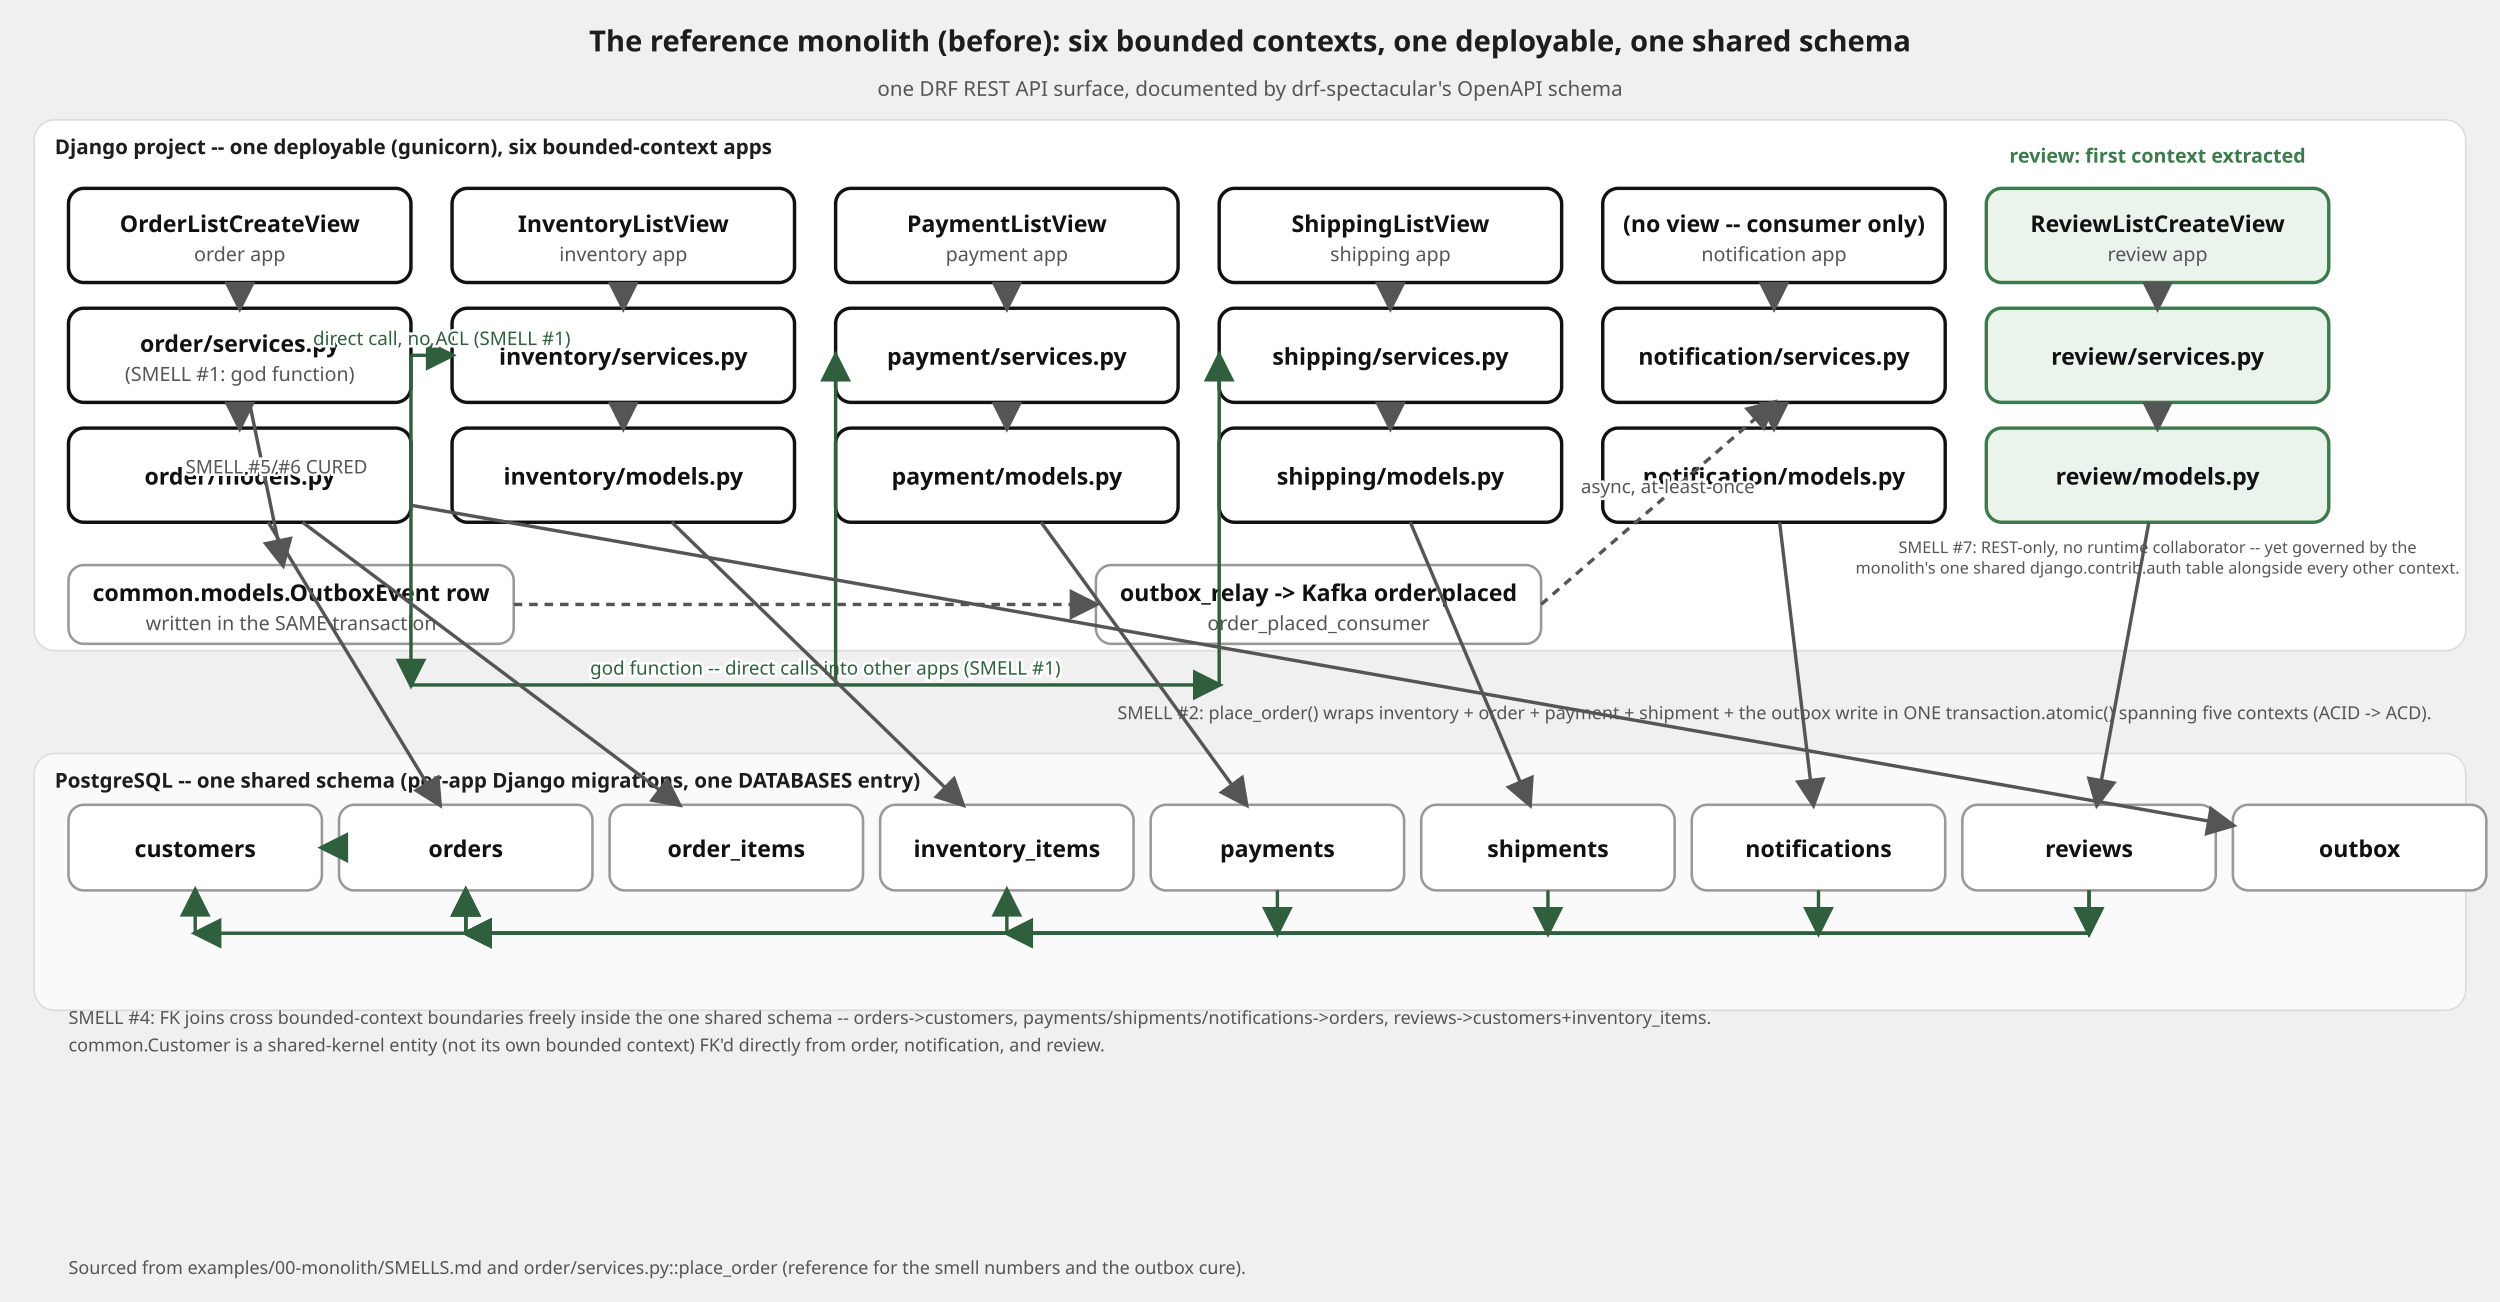
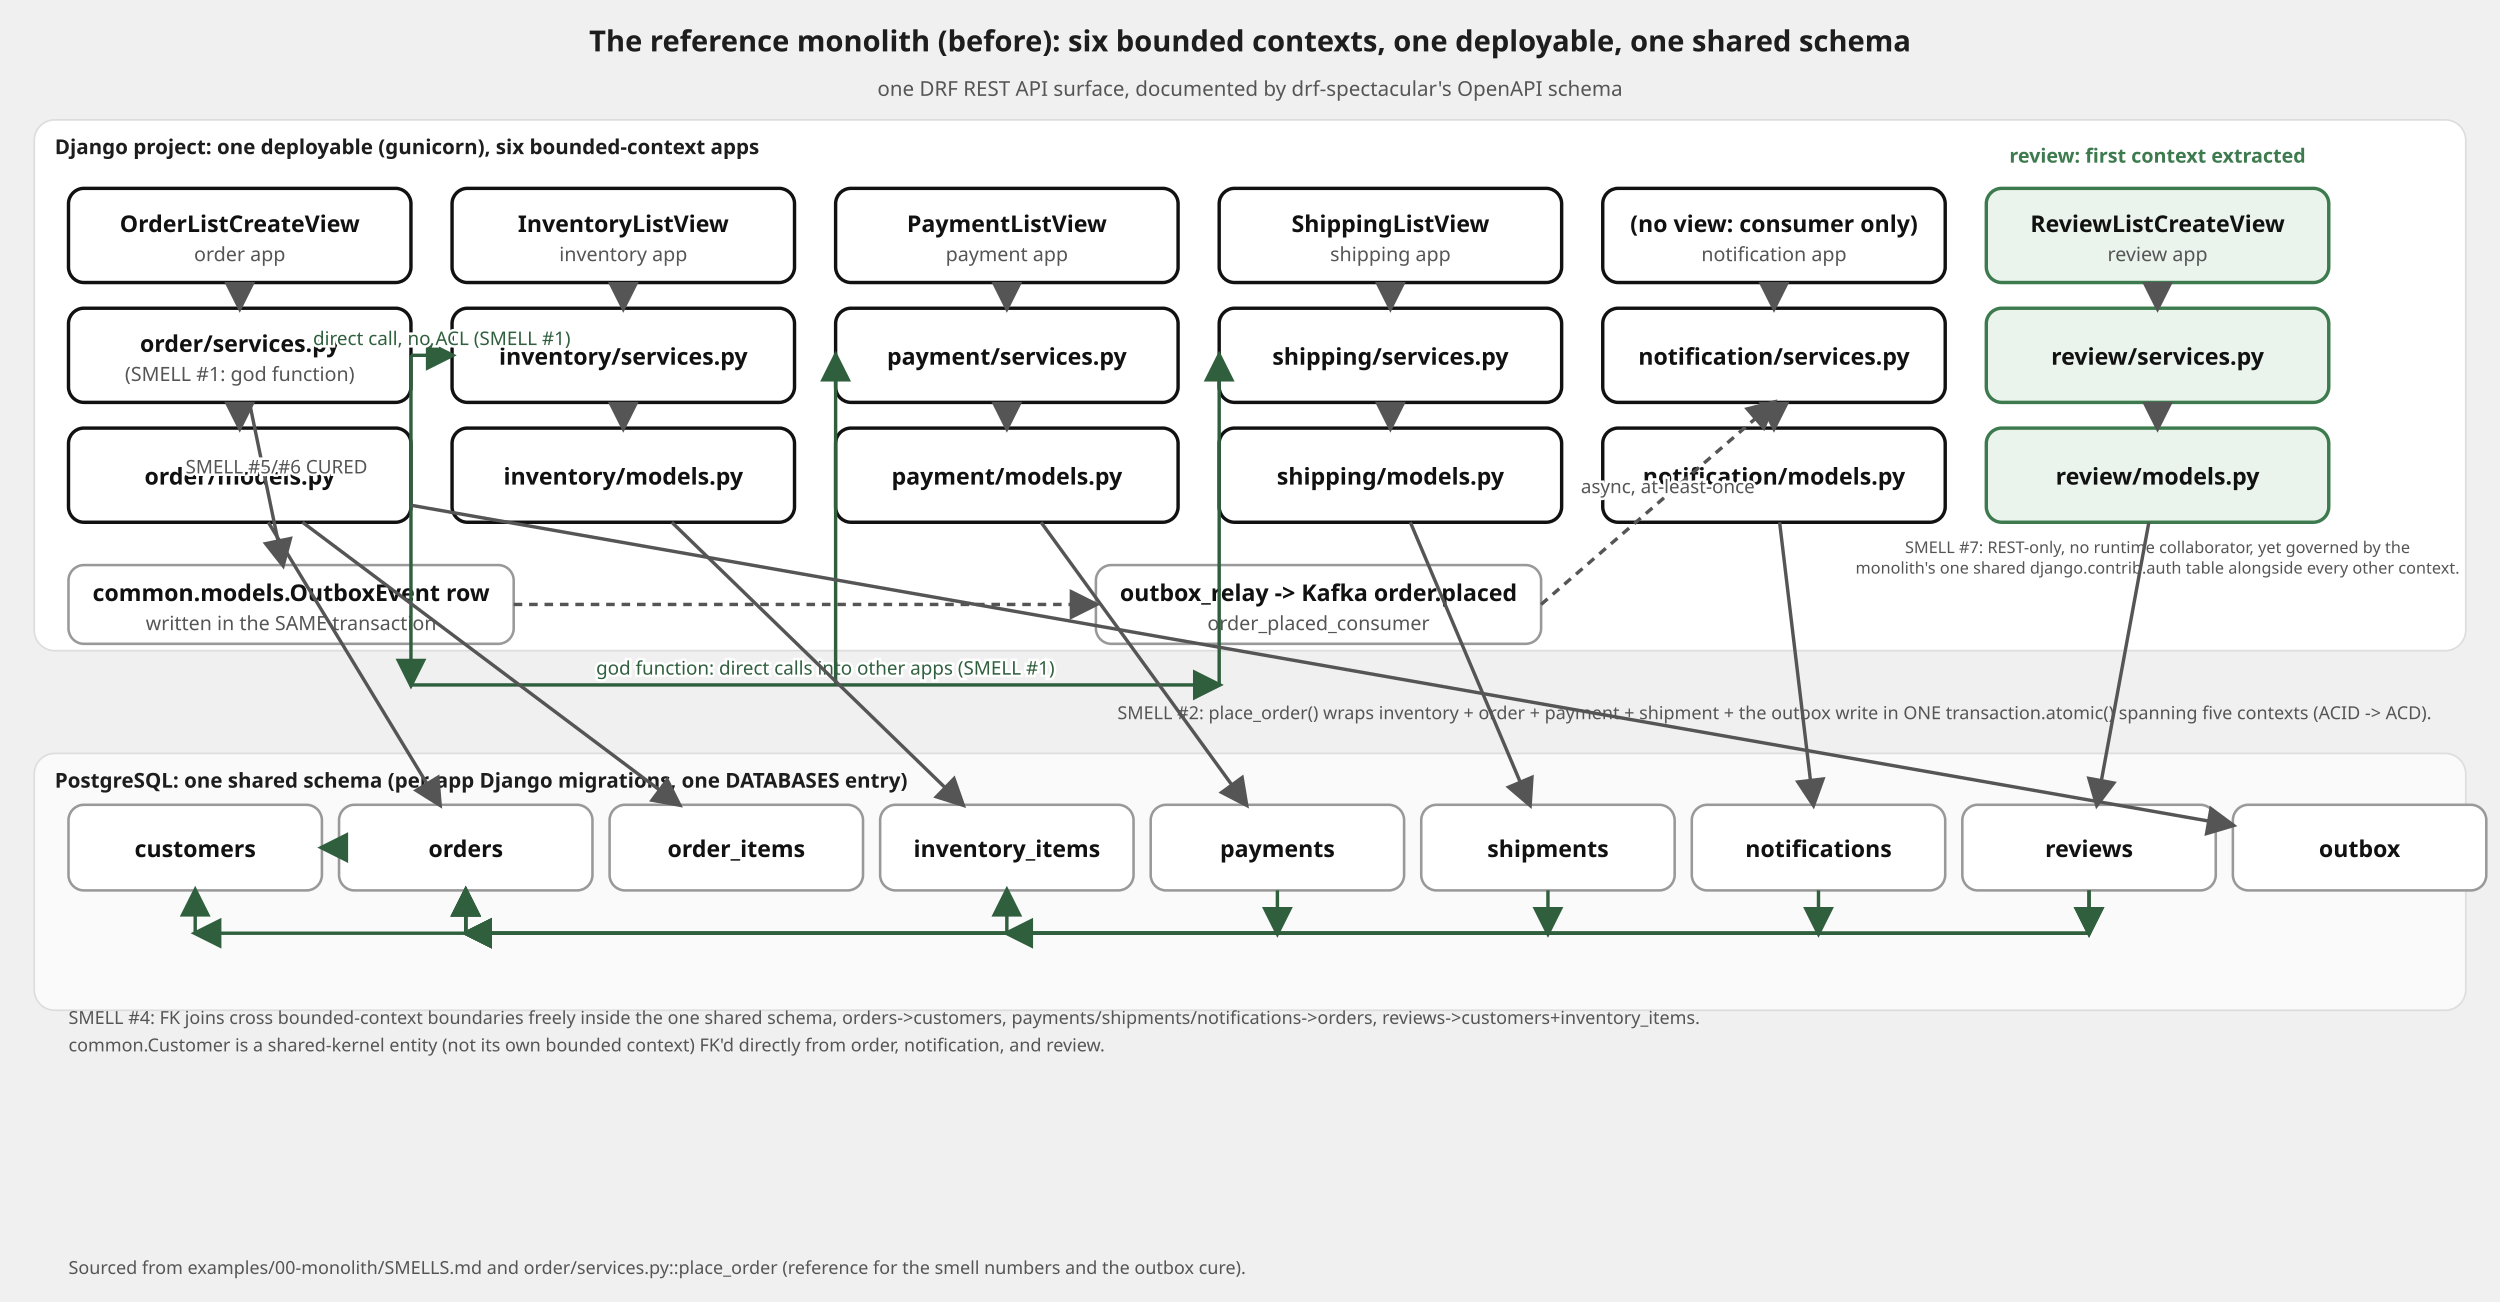
<svg xmlns="http://www.w3.org/2000/svg" viewBox="0 0 1460 760" font-family="'Red Hat Text', system-ui, sans-serif" role="img">
  <defs>
    <marker id="a" viewBox="0 0 10 10" refX="8.5" refY="5" markerWidth="9" markerHeight="9" orient="auto-start-reverse">
      <path d="M0,0 L10,5 L0,10 z" fill="#555" />
    </marker>
    <marker id="am" viewBox="0 0 10 10" refX="8.5" refY="5" markerWidth="9" markerHeight="9" orient="auto-start-reverse">
      <path d="M0,0 L10,5 L0,10 z" fill="#2f5f3d" />
    </marker>
  </defs>
  <rect x="20" y="70" width="1420" height="310" rx="12" fill="#ffffff" stroke="#ddd" />
-   <text x="32" y="90" font-size="12" font-weight="700" fill="#1d1d1d">Django project -- one deployable (gunicorn), six bounded-context apps</text>
+   <text x="32" y="90" font-size="12" font-weight="700" fill="#1d1d1d">Django project: one deployable (gunicorn), six bounded-context apps</text>
  <rect x="20" y="440" width="1420" height="150" rx="12" fill="#fafafa" stroke="#ddd" />
-   <text x="32" y="460" font-size="12" font-weight="700" fill="#1d1d1d">PostgreSQL -- one shared schema (per-app Django migrations, one DATABASES entry)</text>
+   <text x="32" y="460" font-size="12" font-weight="700" fill="#1d1d1d">PostgreSQL: one shared schema (per-app Django migrations, one DATABASES entry)</text>
  <rect x="40" y="110" width="200" height="55" rx="9" fill="#ffffff" stroke="#111111" stroke-width="2" />
  <text x="140.0" y="135.5" font-size="13.5" font-weight="700" fill="#111111" text-anchor="middle">OrderListCreateView</text>
  <text x="140.0" y="152.5" font-size="11.5" fill="#555555" text-anchor="middle">order app</text>
  <rect x="40" y="180" width="200" height="55" rx="9" fill="#ffffff" stroke="#111111" stroke-width="2" />
  <text x="140.0" y="205.5" font-size="13.5" font-weight="700" fill="#111111" text-anchor="middle">order/services.py</text>
  <text x="140.0" y="222.5" font-size="11.5" fill="#555555" text-anchor="middle">(SMELL #1: god function)</text>
  <rect x="40" y="250" width="200" height="55" rx="9" fill="#ffffff" stroke="#111111" stroke-width="2" />
  <text x="140.0" y="283.0" font-size="13.5" font-weight="700" fill="#111111" text-anchor="middle">order/models.py</text>
  <rect x="264" y="110" width="200" height="55" rx="9" fill="#ffffff" stroke="#111111" stroke-width="2" />
  <text x="364.0" y="135.5" font-size="13.5" font-weight="700" fill="#111111" text-anchor="middle">InventoryListView</text>
  <text x="364.0" y="152.5" font-size="11.5" fill="#555555" text-anchor="middle">inventory app</text>
  <rect x="264" y="180" width="200" height="55" rx="9" fill="#ffffff" stroke="#111111" stroke-width="2" />
  <text x="364.0" y="213.0" font-size="13.5" font-weight="700" fill="#111111" text-anchor="middle">inventory/services.py</text>
  <rect x="264" y="250" width="200" height="55" rx="9" fill="#ffffff" stroke="#111111" stroke-width="2" />
  <text x="364.0" y="283.0" font-size="13.5" font-weight="700" fill="#111111" text-anchor="middle">inventory/models.py</text>
  <rect x="488" y="110" width="200" height="55" rx="9" fill="#ffffff" stroke="#111111" stroke-width="2" />
  <text x="588.0" y="135.5" font-size="13.5" font-weight="700" fill="#111111" text-anchor="middle">PaymentListView</text>
  <text x="588.0" y="152.5" font-size="11.5" fill="#555555" text-anchor="middle">payment app</text>
  <rect x="488" y="180" width="200" height="55" rx="9" fill="#ffffff" stroke="#111111" stroke-width="2" />
  <text x="588.0" y="213.0" font-size="13.5" font-weight="700" fill="#111111" text-anchor="middle">payment/services.py</text>
  <rect x="488" y="250" width="200" height="55" rx="9" fill="#ffffff" stroke="#111111" stroke-width="2" />
  <text x="588.0" y="283.0" font-size="13.5" font-weight="700" fill="#111111" text-anchor="middle">payment/models.py</text>
  <rect x="712" y="110" width="200" height="55" rx="9" fill="#ffffff" stroke="#111111" stroke-width="2" />
  <text x="812.0" y="135.5" font-size="13.5" font-weight="700" fill="#111111" text-anchor="middle">ShippingListView</text>
  <text x="812.0" y="152.5" font-size="11.5" fill="#555555" text-anchor="middle">shipping app</text>
  <rect x="712" y="180" width="200" height="55" rx="9" fill="#ffffff" stroke="#111111" stroke-width="2" />
  <text x="812.0" y="213.0" font-size="13.5" font-weight="700" fill="#111111" text-anchor="middle">shipping/services.py</text>
  <rect x="712" y="250" width="200" height="55" rx="9" fill="#ffffff" stroke="#111111" stroke-width="2" />
  <text x="812.0" y="283.0" font-size="13.5" font-weight="700" fill="#111111" text-anchor="middle">shipping/models.py</text>
  <rect x="936" y="110" width="200" height="55" rx="9" fill="#ffffff" stroke="#111111" stroke-width="2" />
-   <text x="1036.0" y="135.5" font-size="13.5" font-weight="700" fill="#111111" text-anchor="middle">(no view -- consumer only)</text>
+   <text x="1036.0" y="135.5" font-size="13.5" font-weight="700" fill="#111111" text-anchor="middle">(no view: consumer only)</text>
  <text x="1036.0" y="152.5" font-size="11.5" fill="#555555" text-anchor="middle">notification app</text>
  <rect x="936" y="180" width="200" height="55" rx="9" fill="#ffffff" stroke="#111111" stroke-width="2" />
  <text x="1036.0" y="213.0" font-size="13.5" font-weight="700" fill="#111111" text-anchor="middle">notification/services.py</text>
  <rect x="936" y="250" width="200" height="55" rx="9" fill="#ffffff" stroke="#111111" stroke-width="2" />
  <text x="1036.0" y="283.0" font-size="13.5" font-weight="700" fill="#111111" text-anchor="middle">notification/models.py</text>
  <rect x="1160" y="110" width="200" height="55" rx="9" fill="#eaf4ec" stroke="#3d7a4e" stroke-width="2" />
  <text x="1260.0" y="135.5" font-size="13.5" font-weight="700" fill="#111111" text-anchor="middle">ReviewListCreateView</text>
  <text x="1260.0" y="152.5" font-size="11.5" fill="#555555" text-anchor="middle">review app</text>
  <rect x="1160" y="180" width="200" height="55" rx="9" fill="#eaf4ec" stroke="#3d7a4e" stroke-width="2" />
  <text x="1260.0" y="213.0" font-size="13.5" font-weight="700" fill="#111111" text-anchor="middle">review/services.py</text>
  <rect x="1160" y="250" width="200" height="55" rx="9" fill="#eaf4ec" stroke="#3d7a4e" stroke-width="2" />
  <text x="1260.0" y="283.0" font-size="13.5" font-weight="700" fill="#111111" text-anchor="middle">review/models.py</text>
  <rect x="40" y="330" width="260" height="46" rx="9" fill="#ffffff" stroke="#999999" stroke-width="1.5" />
  <text x="170.0" y="351.0" font-size="13.5" font-weight="700" fill="#111111" text-anchor="middle">common.models.OutboxEvent row</text>
  <text x="170.0" y="368.0" font-size="11.5" fill="#555555" text-anchor="middle">written in the SAME transaction</text>
  <rect x="640" y="330" width="260" height="46" rx="9" fill="#ffffff" stroke="#999999" stroke-width="1.5" />
  <text x="770.0" y="351.0" font-size="13.5" font-weight="700" fill="#111111" text-anchor="middle">outbox_relay -&gt; Kafka order.placed</text>
  <text x="770.0" y="368.0" font-size="11.5" fill="#555555" text-anchor="middle">order_placed_consumer</text>
  <rect x="40" y="470" width="148" height="50" rx="9" fill="#ffffff" stroke="#999999" stroke-width="1.5" />
  <text x="114.0" y="500.5" font-size="13.5" font-weight="700" fill="#111111" text-anchor="middle">customers</text>
  <rect x="198" y="470" width="148" height="50" rx="9" fill="#ffffff" stroke="#999999" stroke-width="1.5" />
  <text x="272.0" y="500.5" font-size="13.5" font-weight="700" fill="#111111" text-anchor="middle">orders</text>
  <rect x="356" y="470" width="148" height="50" rx="9" fill="#ffffff" stroke="#999999" stroke-width="1.5" />
  <text x="430.0" y="500.5" font-size="13.5" font-weight="700" fill="#111111" text-anchor="middle">order_items</text>
  <rect x="514" y="470" width="148" height="50" rx="9" fill="#ffffff" stroke="#999999" stroke-width="1.5" />
  <text x="588.0" y="500.5" font-size="13.5" font-weight="700" fill="#111111" text-anchor="middle">inventory_items</text>
  <rect x="672" y="470" width="148" height="50" rx="9" fill="#ffffff" stroke="#999999" stroke-width="1.5" />
  <text x="746.0" y="500.5" font-size="13.5" font-weight="700" fill="#111111" text-anchor="middle">payments</text>
  <rect x="830" y="470" width="148" height="50" rx="9" fill="#ffffff" stroke="#999999" stroke-width="1.5" />
  <text x="904.0" y="500.5" font-size="13.5" font-weight="700" fill="#111111" text-anchor="middle">shipments</text>
  <rect x="988" y="470" width="148" height="50" rx="9" fill="#ffffff" stroke="#999999" stroke-width="1.5" />
  <text x="1062.0" y="500.5" font-size="13.5" font-weight="700" fill="#111111" text-anchor="middle">notifications</text>
  <rect x="1146" y="470" width="148" height="50" rx="9" fill="#ffffff" stroke="#999999" stroke-width="1.5" />
  <text x="1220.0" y="500.5" font-size="13.5" font-weight="700" fill="#111111" text-anchor="middle">reviews</text>
  <rect x="1304" y="470" width="148" height="50" rx="9" fill="#ffffff" stroke="#999999" stroke-width="1.5" />
  <text x="1378.0" y="500.5" font-size="13.5" font-weight="700" fill="#111111" text-anchor="middle">outbox</text>
  <path d="M140.0,165.0 L140.0,180.0" fill="none" stroke="#555" stroke-width="2" marker-end="url(#a)" />
  <path d="M140.0,235.0 L140.0,250.0" fill="none" stroke="#555" stroke-width="2" marker-end="url(#a)" />
  <path d="M364.0,165.0 L364.0,180.0" fill="none" stroke="#555" stroke-width="2" marker-end="url(#a)" />
  <path d="M364.0,235.0 L364.0,250.0" fill="none" stroke="#555" stroke-width="2" marker-end="url(#a)" />
  <path d="M588.0,165.0 L588.0,180.0" fill="none" stroke="#555" stroke-width="2" marker-end="url(#a)" />
  <path d="M588.0,235.0 L588.0,250.0" fill="none" stroke="#555" stroke-width="2" marker-end="url(#a)" />
  <path d="M812.0,165.0 L812.0,180.0" fill="none" stroke="#555" stroke-width="2" marker-end="url(#a)" />
  <path d="M812.0,235.0 L812.0,250.0" fill="none" stroke="#555" stroke-width="2" marker-end="url(#a)" />
  <path d="M1036.0,165.0 L1036.0,180.0" fill="none" stroke="#555" stroke-width="2" marker-end="url(#a)" />
  <path d="M1036.0,235.0 L1036.0,250.0" fill="none" stroke="#555" stroke-width="2" marker-end="url(#a)" />
  <path d="M1260.0,165.0 L1260.0,180.0" fill="none" stroke="#555" stroke-width="2" marker-end="url(#a)" />
  <path d="M1260.0,235.0 L1260.0,250.0" fill="none" stroke="#555" stroke-width="2" marker-end="url(#a)" />
  <path d="M240.0,207.5 L264.0,207.5" fill="none" stroke="#2f5f3d" stroke-width="2" marker-end="url(#am)" />
  <text x="258.0" y="201.5" font-size="11" fill="#ffffff" stroke="#ffffff" stroke-width="3" paint-order="stroke" text-anchor="middle">direct call, no ACL (SMELL #1)</text>
  <text x="258.0" y="201.5" font-size="11" fill="#2f5f3d" text-anchor="middle">direct call, no ACL (SMELL #1)</text>
  <path d="M240,207.5 L240,400" fill="none" stroke="#2f5f3d" stroke-width="2" marker-end="url(#am)" />
  <path d="M240,400 L712,400" fill="none" stroke="#2f5f3d" stroke-width="2" marker-end="url(#am)" />
-   <text x="482.0" y="394.0" font-size="11" fill="#ffffff" stroke="#ffffff" stroke-width="3" paint-order="stroke" text-anchor="middle">god function -- direct calls into other apps (SMELL #1)</text>
-   <text x="482.0" y="394.0" font-size="11" fill="#2f5f3d" text-anchor="middle">god function -- direct calls into other apps (SMELL #1)</text>
+   <text x="482.0" y="394.0" font-size="11" fill="#ffffff" stroke="#ffffff" stroke-width="3" paint-order="stroke" text-anchor="middle">god function: direct calls into other apps (SMELL #1)</text>
+   <text x="482.0" y="394.0" font-size="11" fill="#2f5f3d" text-anchor="middle">god function: direct calls into other apps (SMELL #1)</text>
  <path d="M488,400 L488,207.5" fill="none" stroke="#2f5f3d" stroke-width="2" marker-end="url(#am)" />
  <path d="M712,400 L712,207.5" fill="none" stroke="#2f5f3d" stroke-width="2" marker-end="url(#am)" />
  <path d="M145.67,235.0 L165.258,330.0" fill="none" stroke="#555" stroke-width="2" marker-end="url(#a)" />
  <text x="161.464" y="276.5" font-size="11" fill="#ffffff" stroke="#ffffff" stroke-width="3" paint-order="stroke" text-anchor="middle">SMELL #5/#6 CURED</text>
  <text x="161.464" y="276.5" font-size="11" fill="#555" text-anchor="middle">SMELL #5/#6 CURED</text>
  <path d="M300,353.0 L640,353.0" fill="none" stroke="#555" stroke-width="2" stroke-dasharray="5 4" marker-end="url(#a)" />
  <path d="M900,353.0 L1036.0,235" fill="none" stroke="#555" stroke-width="2" stroke-dasharray="5 4" marker-end="url(#a)" />
  <text x="974.0" y="288.0" font-size="11" fill="#ffffff" stroke="#ffffff" stroke-width="3" paint-order="stroke" text-anchor="middle">async, at-least-once</text>
  <text x="974.0" y="288.0" font-size="11" fill="#555" text-anchor="middle">async, at-least-once</text>
  <path d="M156.69,305.0 L256.828,470.0" fill="none" stroke="#555" stroke-width="2" marker-end="url(#a)" />
  <path d="M176.667,305.0 L396.667,470.0" fill="none" stroke="#555" stroke-width="2" marker-end="url(#a)" />
  <path d="M240.0,295.069 L1304.0,481.999" fill="none" stroke="#555" stroke-width="2" marker-end="url(#a)" />
  <path d="M392.322,305.0 L562.253,470.0" fill="none" stroke="#555" stroke-width="2" marker-end="url(#a)" />
  <path d="M607.977,305.0 L727.839,470.0" fill="none" stroke="#555" stroke-width="2" marker-end="url(#a)" />
  <path d="M823.632,305.0 L893.425,470.0" fill="none" stroke="#555" stroke-width="2" marker-end="url(#a)" />
  <path d="M1039.287,305.0 L1059.011,470.0" fill="none" stroke="#555" stroke-width="2" marker-end="url(#a)" />
  <path d="M1254.943,305.0 L1224.598,470.0" fill="none" stroke="#555" stroke-width="2" marker-end="url(#a)" />
  <path d="M198.0,495.0 L188.0,495.0" fill="none" stroke="#2f5f3d" stroke-width="2" marker-end="url(#am)" />
  <path d="M746.0,520 L746.0,545" fill="none" stroke="#2f5f3d" stroke-width="2" marker-end="url(#am)" />
  <path d="M746.0,545 L272.0,545" fill="none" stroke="#2f5f3d" stroke-width="2" marker-end="url(#am)" />
  <path d="M272.0,545 L272.0,520" fill="none" stroke="#2f5f3d" stroke-width="2" marker-end="url(#am)" />
  <path d="M904.0,520 L904.0,545" fill="none" stroke="#2f5f3d" stroke-width="2" marker-end="url(#am)" />
  <path d="M904.0,545 L272.0,545" fill="none" stroke="#2f5f3d" stroke-width="2" marker-end="url(#am)" />
  <path d="M272.0,545 L272.0,520" fill="none" stroke="#2f5f3d" stroke-width="2" marker-end="url(#am)" />
  <path d="M1062.0,520 L1062.0,545" fill="none" stroke="#2f5f3d" stroke-width="2" marker-end="url(#am)" />
  <path d="M1062.0,545 L272.0,545" fill="none" stroke="#2f5f3d" stroke-width="2" marker-end="url(#am)" />
  <path d="M272.0,545 L272.0,520" fill="none" stroke="#2f5f3d" stroke-width="2" marker-end="url(#am)" />
  <path d="M1220.0,520 L1220.0,545" fill="none" stroke="#2f5f3d" stroke-width="2" marker-end="url(#am)" />
  <path d="M1220.0,545 L114.0,545" fill="none" stroke="#2f5f3d" stroke-width="2" marker-end="url(#am)" />
  <path d="M114.0,545 L114.0,520" fill="none" stroke="#2f5f3d" stroke-width="2" marker-end="url(#am)" />
  <path d="M1220.0,520 L1220.0,545" fill="none" stroke="#2f5f3d" stroke-width="2" marker-end="url(#am)" />
  <path d="M1220.0,545 L588.0,545" fill="none" stroke="#2f5f3d" stroke-width="2" marker-end="url(#am)" />
  <path d="M588.0,545 L588.0,520" fill="none" stroke="#2f5f3d" stroke-width="2" marker-end="url(#am)" />
  <text x="730.0" y="30" font-size="17" fill="#1d1d1d" text-anchor="middle" font-weight="700">The reference monolith (before): six bounded contexts, one deployable, one shared schema</text>
  <text x="730.0" y="56" font-size="12" fill="#555555" text-anchor="middle">one DRF REST API surface, documented by drf-spectacular's OpenAPI schema</text>
  <text x="1420" y="420" font-size="10.5" fill="#555555" text-anchor="end">SMELL #2: place_order() wraps inventory + order + payment + shipment + the outbox write in ONE transaction.atomic() spanning five contexts (ACID -&gt; ACD).</text>
-   <text x="40" y="598" font-size="10.5" fill="#555555" text-anchor="start">SMELL #4: FK joins cross bounded-context boundaries freely inside the one shared schema -- orders-&gt;customers, payments/shipments/notifications-&gt;orders, reviews-&gt;customers+inventory_items.</text>
+   <text x="40" y="598" font-size="10.5" fill="#555555" text-anchor="start">SMELL #4: FK joins cross bounded-context boundaries freely inside the one shared schema, orders-&gt;customers, payments/shipments/notifications-&gt;orders, reviews-&gt;customers+inventory_items.</text>
  <text x="40" y="614" font-size="10.5" fill="#555555" text-anchor="start">common.Customer is a shared-kernel entity (not its own bounded context) FK'd directly from order, notification, and review.</text>
  <text x="1260.0" y="95" font-size="11.5" fill="#3d7a4e" text-anchor="middle" font-weight="700">review: first context extracted</text>
-   <text x="1260.0" y="323" font-size="9.5" fill="#555555" text-anchor="middle">SMELL #7: REST-only, no runtime collaborator -- yet governed by the</text>
+   <text x="1260.0" y="323" font-size="9.5" fill="#555555" text-anchor="middle">SMELL #7: REST-only, no runtime collaborator, yet governed by the</text>
  <text x="1260.0" y="335" font-size="9.5" fill="#555555" text-anchor="middle">monolith's one shared django.contrib.auth table alongside every other context.</text>
  <text x="40" y="744" font-size="10.5" fill="#555555" text-anchor="start">Sourced from examples/00-monolith/SMELLS.md and order/services.py::place_order (reference for the smell numbers and the outbox cure).</text>
</svg>
